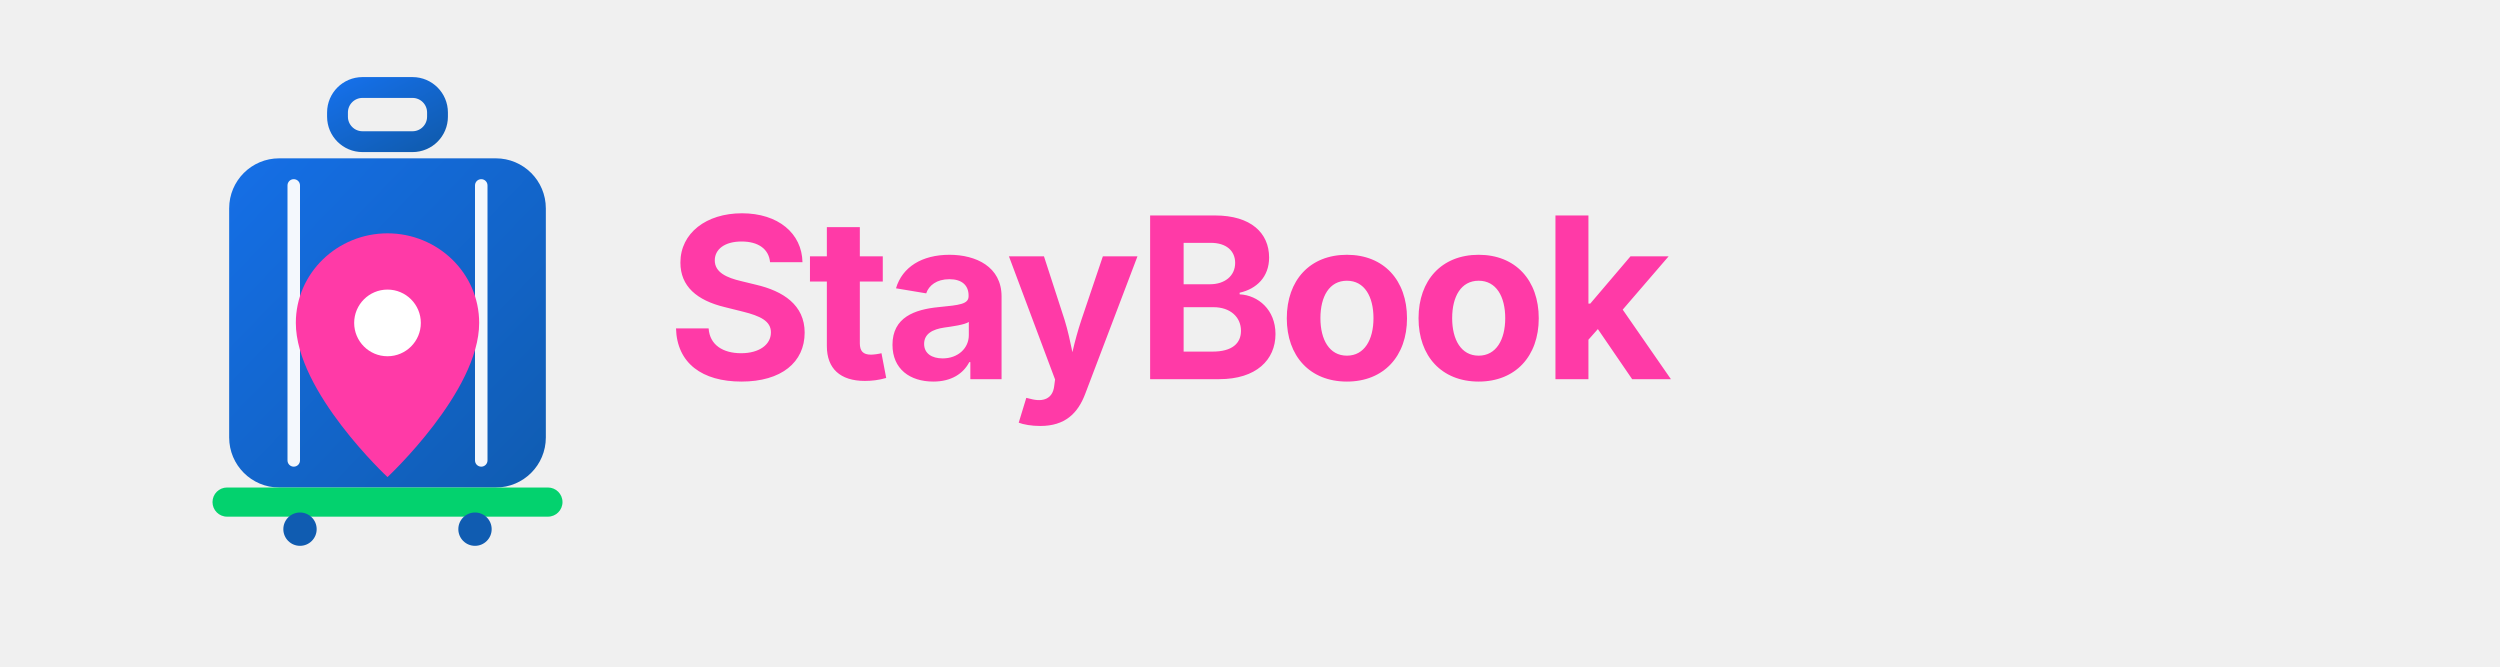
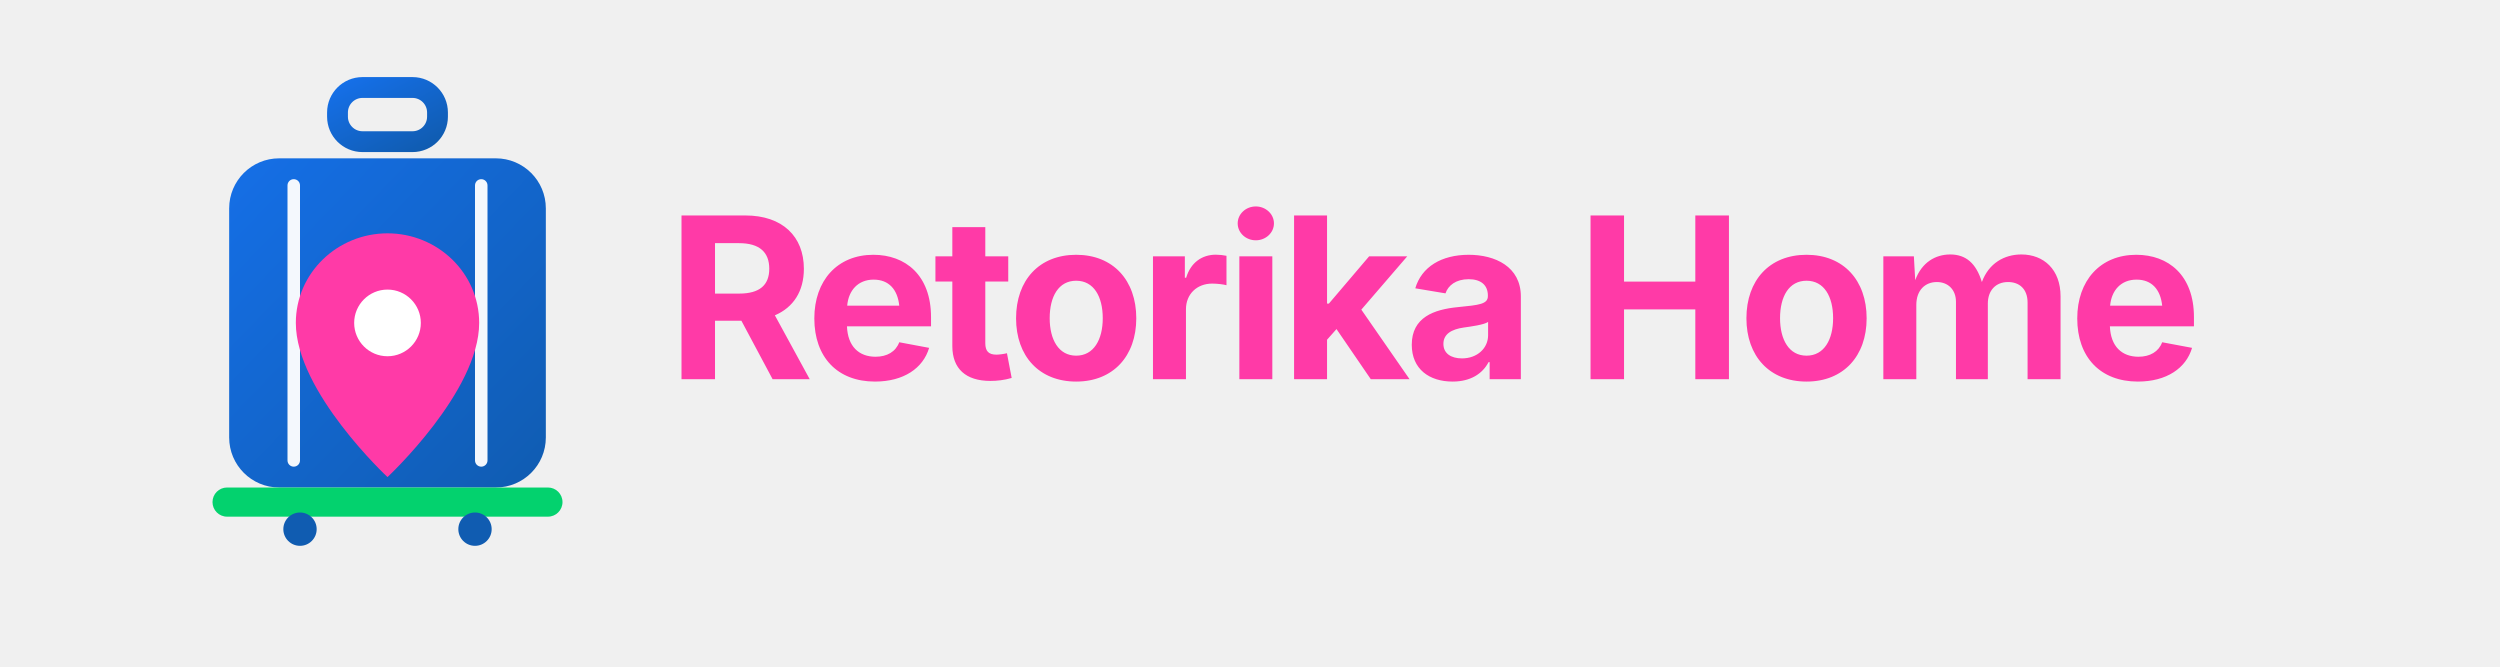
<svg xmlns="http://www.w3.org/2000/svg" width="1200" height="320" viewBox="0 0 1200 320" role="img" aria-labelledby="title desc">
  <defs>
-     <linearGradient id="sbBlue" x1="0" y1="0" x2="1" y2="1">
+     <linearGradient id="rhBlue" x1="0" y1="0" x2="1" y2="1">
      <stop offset="0%" stop-color="#156FE7" />
      <stop offset="100%" stop-color="#105CB1" />
    </linearGradient>
    <style>
      .wordmark {
        font-family: Inter, Poppins, Montserrat, Arial, Helvetica, sans-serif;
        font-size: 108px;
        font-weight: 700;
        letter-spacing: -3px;
        fill: #FF3AA7;
      }
    </style>
  </defs>
  <g transform="translate(86 42)">
-     <rect x="76" y="0" width="48" height="26" rx="12" fill="none" stroke="url(#sbBlue)" stroke-width="10" />
-     <rect x="24" y="34" width="152" height="158" rx="24" fill="url(#sbBlue)" />
+     <rect x="76" y="0" width="48" height="26" rx="12" fill="none" stroke="url(#rhBlue)" stroke-width="10" />
+     <rect x="24" y="34" width="152" height="158" rx="24" fill="url(#rhBlue)" />
    <rect x="52" y="44" width="6" height="138" rx="3" fill="#FFFFFF" opacity="0.95" />
    <rect x="142" y="44" width="6" height="138" rx="3" fill="#FFFFFF" opacity="0.95" />
    <path d="M100 70c-24 0-44 19-44 43 0 33 44 74 44 74s44-41 44-74c0-24-20-43-44-43z" fill="#FF3AA7" />
    <circle cx="100" cy="113" r="16" fill="#FFFFFF" />
    <rect x="16" y="192" width="168" height="14" rx="7" fill="#03D26E" />
    <circle cx="58" cy="212" r="8" fill="#105CB1" />
    <circle cx="142" cy="212" r="8" fill="#105CB1" />
  </g>
-   <text x="320" y="182" class="wordmark">StayBook</text>
+   <text x="320" y="182" class="wordmark">Retorika Home</text>
</svg>
